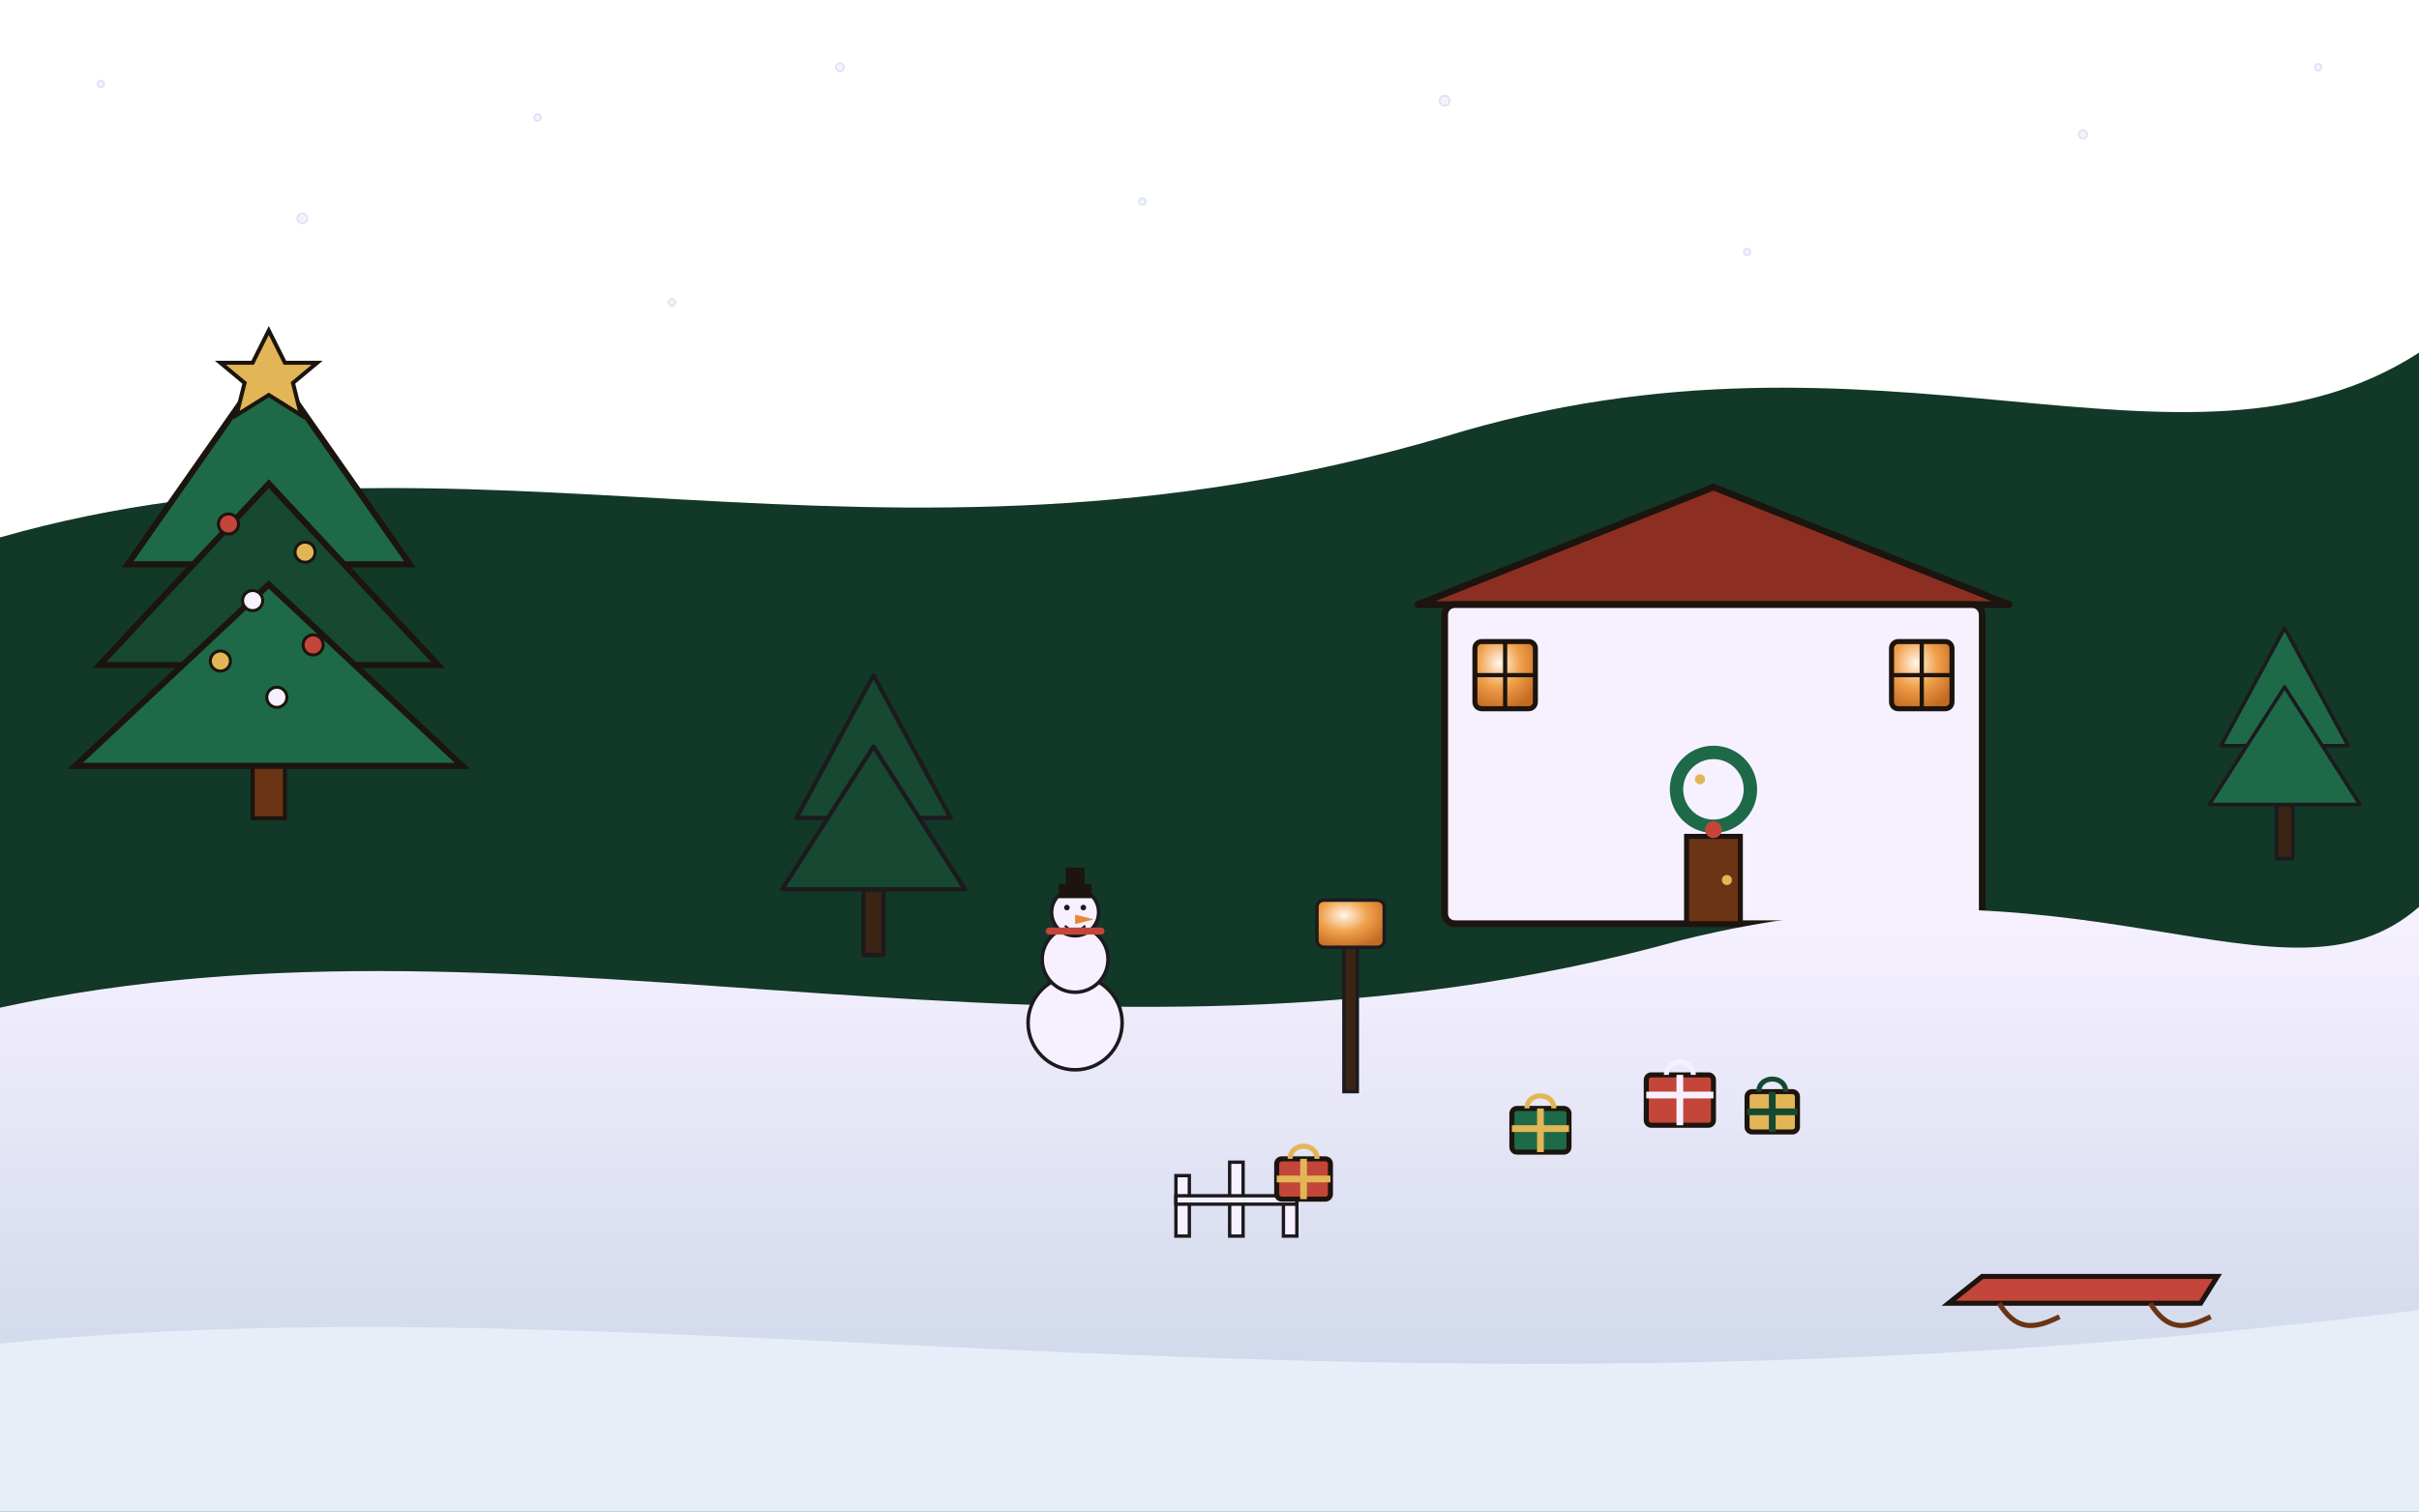
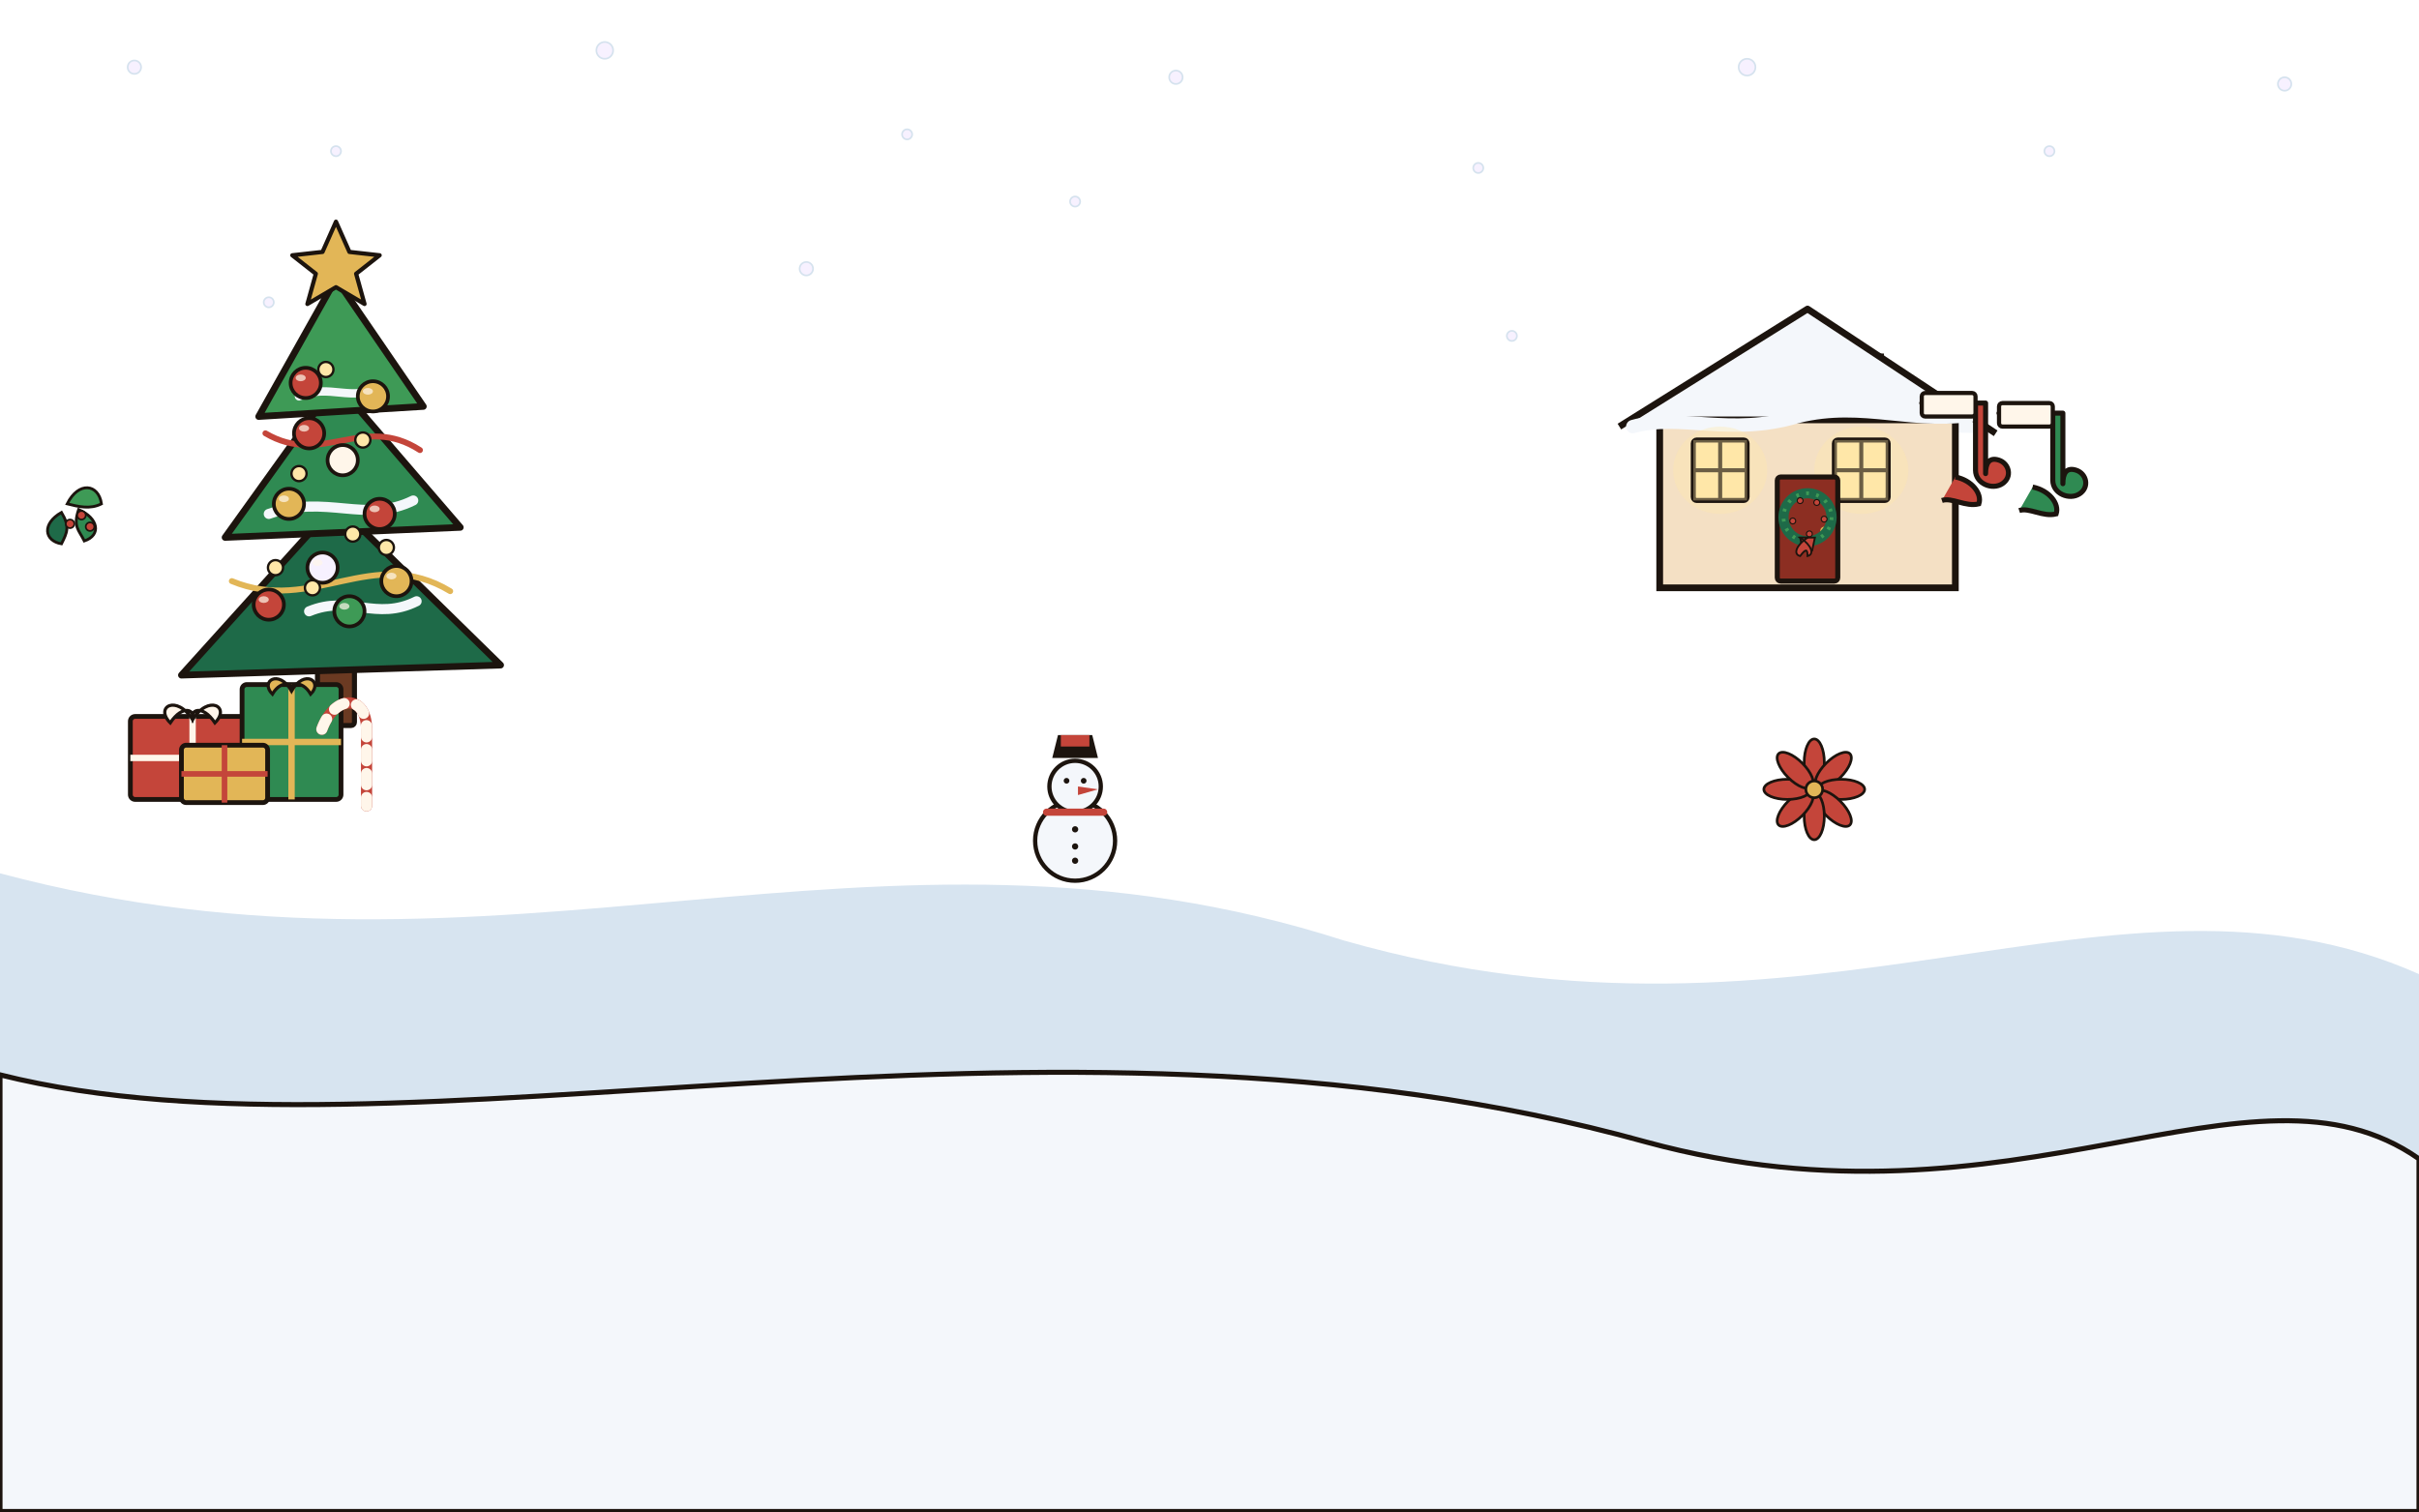
- <svg xmlns="http://www.w3.org/2000/svg" viewBox="0 0 1440 900" fill="none" id="scene-portal">
-   <defs>
-     <radialGradient id="glow" cx="40%" cy="32%" r="72%">
-       <stop offset="0" stop-color="#FFF6EA" />
-       <stop offset="0.5" stop-color="#F0A04A" />
-       <stop offset="1" stop-color="#C46A22" />
-     </radialGradient>
-     <linearGradient id="snowhill" x1="0" y1="0" x2="0" y2="1">
-       <stop offset="0" stop-color="#F7F1FF" />
-       <stop offset="1" stop-color="#C5D2E6" />
-     </linearGradient>
-   </defs>
-   <g id="snow" fill="#F7F1FF" stroke="#D7E4F2" stroke-width="1">
-     <circle cx="60" cy="50" r="2" />
-     <circle cx="180" cy="130" r="3" />
-     <circle cx="320" cy="70" r="2" />
-     <circle cx="500" cy="40" r="2.4" />
-     <circle cx="680" cy="120" r="2" />
-     <circle cx="860" cy="60" r="3" />
-     <circle cx="1040" cy="150" r="2" />
-     <circle cx="1240" cy="80" r="2.5" />
-     <circle cx="1380" cy="40" r="2" />
-     <circle cx="400" cy="180" r="2" />
-   </g>
-   <path d="M0 320C280 240 520 360 860 260C1120 180 1300 300 1440 210V900H0Z" fill="#123828" />
-   <g id="christmas-tree" transform="translate(160 300) scale(1.2)">
-     <rect x="-8" y="120" width="16" height="36" fill="#6B3414" stroke="#1C140E" stroke-width="2" />
-     <path d="M0 -70 L70 30 H-70 Z" fill="#1E6A48" stroke="#1C140E" stroke-width="3" />
-     <path d="M0 -10 L84 80 H-84 Z" fill="#164832" stroke="#1C140E" stroke-width="3" />
-     <path d="M0 40 L96 130 H-96 Z" fill="#1E6A48" stroke="#1C140E" stroke-width="3" />
-     <path d="M0 -86l8 16h16l-12 10 4 16-16-10-16 10 4-16-12-10h16z" fill="#E2B657" stroke="#1C140E" stroke-width="2" />
-     <circle cx="-20" cy="10" r="5" fill="#C4453A" stroke="#1C140E" stroke-width="1.5" />
-     <circle cx="18" cy="24" r="5" fill="#E2B657" stroke="#1C140E" stroke-width="1.5" />
-     <circle cx="-8" cy="48" r="5" fill="#F7F1FF" stroke="#1C140E" stroke-width="1.5" />
-     <circle cx="22" cy="70" r="5" fill="#C4453A" stroke="#1C140E" stroke-width="1.5" />
-     <circle cx="-24" cy="78" r="5" fill="#E2B657" stroke="#1C140E" stroke-width="1.5" />
-     <circle cx="4" cy="96" r="5" fill="#F7F1FF" stroke="#1C140E" stroke-width="1.5" />
-   </g>
-   <g id="cottage">
-     <path d="M844 360L1020 290L1196 360Z" fill="#8C2E22" stroke="#1C140E" stroke-width="4" stroke-linejoin="round" />
-     <rect x="860" y="360" width="320" height="190" rx="6" fill="#F7F1FF" stroke="#1C140E" stroke-width="4" />
-     <rect x="878" y="382" width="36" height="40" rx="4" fill="url(#glow)" stroke="#1C140E" stroke-width="3" />
-     <path d="M896 382v40M878 402h36" stroke="#1C140E" stroke-width="2.5" />
-     <rect x="1126" y="382" width="36" height="40" rx="4" fill="url(#glow)" stroke="#1C140E" stroke-width="3" />
-     <path d="M1144 382v40M1126 402h36" stroke="#1C140E" stroke-width="2.5" />
-     <path d="M1004 498h32v52h-32z" fill="#6B3414" stroke="#1C140E" stroke-width="3" />
-     <circle cx="1028" cy="524" r="3" fill="#E2B657" />
-   </g>
-   <g id="wreath" transform="translate(1020 470)">
-     <circle r="22" fill="none" stroke="#1E6A48" stroke-width="8" />
-     <circle cx="0" cy="24" r="5" fill="#C4453A" />
-     <circle cx="-8" cy="-6" r="3" fill="#E2B657" />
-   </g>
-   <path d="M0 600C320 530 640 660 1000 560C1240 500 1360 610 1440 540V900H0Z" fill="url(#snowhill)" />
-   <g id="snowman" transform="translate(640 560) scale(0.7)">
-     <circle cy="70" r="40" fill="#F7F1FF" stroke="#1C1A1F" stroke-width="3" />
-     <circle cy="16" r="28" fill="#F7F1FF" stroke="#1C1A1F" stroke-width="3" />
-     <circle cy="-24" r="20" fill="#F7F1FF" stroke="#1C1A1F" stroke-width="3" />
-     <circle cx="-7" cy="-28" r="2.4" fill="#1C1A1F" />
-     <circle cx="7" cy="-28" r="2.4" fill="#1C1A1F" />
-     <path d="M0 -22l16 4-16 4z" fill="#E8873A" />
-     <path d="M-8 -12c5 5 11 5 16 0" stroke="#1C1A1F" stroke-width="2" stroke-linecap="round" />
-     <path d="M-22 -8h44" stroke="#C4453A" stroke-width="6" stroke-linecap="round" />
-     <rect x="-14" y="-48" width="28" height="12" fill="#1C140E" />
-     <rect x="-8" y="-62" width="16" height="16" fill="#1C140E" />
-   </g>
-   <g transform="translate(520 470) scale(0.85)" stroke="#1C1A1F" stroke-width="3" stroke-linejoin="round">
-     <rect x="-7" y="70" width="14" height="46" fill="#3A2414" />
-     <path d="M0 -80 L54 20 H-54 Z" fill="#164832" />
-     <path d="M0 -30 L64 70 H-64 Z" fill="#164832" />
-   </g>
-   <g transform="translate(1360 430) scale(0.7)" stroke="#1C1A1F" stroke-width="3" stroke-linejoin="round">
-     <rect x="-7" y="70" width="14" height="46" fill="#3A2414" />
-     <path d="M0 -80 L54 20 H-54 Z" fill="#1E6A48" />
-     <path d="M0 -30 L64 70 H-64 Z" fill="#1E6A48" />
-   </g>
-   <g id="fence" fill="#F7F1FF" stroke="#1C1A1F" stroke-width="2">
-     <rect x="700" y="700" width="8" height="36" />
-     <rect x="732" y="692" width="8" height="44" />
-     <rect x="764" y="700" width="8" height="36" />
-     <rect x="700" y="712" width="72" height="5" />
-   </g>
-   <g id="lamp">
-     <rect x="800" y="560" width="8" height="90" fill="#3A2414" stroke="#1C1A1F" stroke-width="2" />
-     <rect x="784" y="536" width="40" height="28" rx="4" fill="url(#glow)" stroke="#1C1A1F" stroke-width="2" />
-   </g>
-   <g>
-     <rect x="980" y="640" width="40" height="30" rx="3" fill="#C4453A" stroke="#1C140E" stroke-width="3" />
-     <path d="M1000 640v30M980 652h40" stroke="#F7F1FF" stroke-width="4" />
-     <path d="M992 640c0-10 16-10 16 0" stroke="#F7F1FF" stroke-width="3" fill="none" />
-   </g>
-   <g>
-     <rect x="1040" y="650" width="30" height="24" rx="3" fill="#E2B657" stroke="#1C140E" stroke-width="3" />
-     <path d="M1055 650v24M1040 662h30" stroke="#164832" stroke-width="4" />
-     <path d="M1047 650c0-10 16-10 16 0" stroke="#164832" stroke-width="3" fill="none" />
-   </g>
-   <g>
-     <rect x="900" y="660" width="34" height="26" rx="3" fill="#1E6A48" stroke="#1C140E" stroke-width="3" />
-     <path d="M917 660v26M900 672h34" stroke="#E2B657" stroke-width="4" />
-     <path d="M909 660c0-10 16-10 16 0" stroke="#E2B657" stroke-width="3" fill="none" />
-   </g>
-   <g>
-     <rect x="760" y="690" width="32" height="24" rx="3" fill="#C4453A" stroke="#1C140E" stroke-width="3" />
-     <path d="M776 690v24M760 702h32" stroke="#E2B657" stroke-width="4" />
-     <path d="M768 690c0-10 16-10 16 0" stroke="#E2B657" stroke-width="3" fill="none" />
-   </g>
-   <g id="sled">
-     <path d="M1180 760h140l-10 16h-150z" fill="#C4453A" stroke="#1C140E" stroke-width="3" />
-     <path d="M1190 776c10 16 20 16 36 8M1280 776c10 16 20 16 36 8" stroke="#6B3414" stroke-width="3" fill="none" />
-   </g>
-   <path d="M0 800C400 760 800 860 1440 780V900H0Z" fill="#E7EEF8" />
+ <svg xmlns="http://www.w3.org/2000/svg" width="1440" height="900" viewBox="0 0 1440 900" fill="none" id="scene-portal">
+   <style>
+   .snow-fall { animation: snow-fall 16s linear infinite; }
+   .snow-fall.b { animation-duration: 21s; animation-delay: -7s; }
+   .snow-fall.c { animation-duration: 13s; animation-delay: -3s; }
+   .light-twinkle { animation: light-twinkle 1.8s ease-in-out infinite; }
+   @keyframes snow-fall { 0% { transform: translate3d(0, -30px, 0); } 100% { transform: translate3d(12px, 180px, 0); } }
+   @keyframes light-twinkle { 0%, 100% { opacity: 0.4; } 50% { opacity: 1; } }
+   @media (prefers-reduced-motion: reduce) {
+     .snow-fall, .light-twinkle { animation: none; }
+   }
+ </style>
+   <path d="M0 520 C 300 600, 520 470, 800 560 C 1080 640, 1260 500, 1440 580 V900 H0 Z" fill="#D7E4F0" />
+   <path d="M0 640 C 240 700, 620 580, 980 680 C 1200 740, 1340 620, 1440 690 V900 H0 Z" fill="#F4F7FB" stroke="#1C140E" stroke-width="3" />
+   <g transform="translate(80 40)">
+     <g class="snow-fall ">
+       <circle r="4" fill="#F7F1FF" stroke="#D5E2EE" stroke-width="1" />
+     </g>
+   </g>
+   <g transform="translate(200 90)">
+     <g class="snow-fall b">
+       <circle r="3" fill="#F7F1FF" stroke="#D5E2EE" stroke-width="1" />
+     </g>
+   </g>
+   <g transform="translate(360 30)">
+     <g class="snow-fall c">
+       <circle r="5" fill="#F7F1FF" stroke="#D5E2EE" stroke-width="1" />
+     </g>
+   </g>
+   <g transform="translate(540 80)">
+     <g class="snow-fall ">
+       <circle r="3" fill="#F7F1FF" stroke="#D5E2EE" stroke-width="1" />
+     </g>
+   </g>
+   <g transform="translate(700 46)">
+     <g class="snow-fall b">
+       <circle r="4" fill="#F7F1FF" stroke="#D5E2EE" stroke-width="1" />
+     </g>
+   </g>
+   <g transform="translate(880 100)">
+     <g class="snow-fall c">
+       <circle r="3" fill="#F7F1FF" stroke="#D5E2EE" stroke-width="1" />
+     </g>
+   </g>
+   <g transform="translate(1040 40)">
+     <g class="snow-fall ">
+       <circle r="5" fill="#F7F1FF" stroke="#D5E2EE" stroke-width="1" />
+     </g>
+   </g>
+   <g transform="translate(1220 90)">
+     <g class="snow-fall b">
+       <circle r="3" fill="#F7F1FF" stroke="#D5E2EE" stroke-width="1" />
+     </g>
+   </g>
+   <g transform="translate(1360 50)">
+     <g class="snow-fall c">
+       <circle r="4" fill="#F7F1FF" stroke="#D5E2EE" stroke-width="1" />
+     </g>
+   </g>
+   <g transform="translate(160 180)">
+     <g class="snow-fall ">
+       <circle r="3" fill="#F7F1FF" stroke="#D5E2EE" stroke-width="1" />
+     </g>
+   </g>
+   <g transform="translate(480 160)">
+     <g class="snow-fall b">
+       <circle r="4" fill="#F7F1FF" stroke="#D5E2EE" stroke-width="1" />
+     </g>
+   </g>
+   <g transform="translate(900 200)">
+     <g class="snow-fall c">
+       <circle r="3" fill="#F7F1FF" stroke="#D5E2EE" stroke-width="1" />
+     </g>
+   </g>
+   <g transform="translate(640 120)">
+     <g class="snow-fall ">
+       <circle r="3" fill="#F7F1FF" stroke="#D5E2EE" stroke-width="1" />
+     </g>
+   </g>
+   <g transform="translate(200 150) scale(1.0)">
+     <g id="christmas-tree">
+       <rect x="-11" y="236" width="22" height="46" rx="2" fill="#6B3A22" stroke="#1C140E" stroke-width="3" />
+       <path d="M0 150 L98 246 L-92 252 Z" fill="#1E6A48" stroke="#1C140E" stroke-width="4" stroke-linejoin="round" />
+       <path d="M0 78 L74 164 L-66 170 Z" fill="#2F8A52" stroke="#1C140E" stroke-width="4" stroke-linejoin="round" />
+       <path d="M0 16 L52 92 L-46 98 Z" fill="#3E9A56" stroke="#1C140E" stroke-width="4" stroke-linejoin="round" />
+       <path d="M-22 86 C-4 78, 10 90, 26 80" fill="none" stroke="#F4F7FB" stroke-width="5" stroke-linecap="round" />
+       <path d="M-40 156 C-6 144, 18 162, 46 148" fill="none" stroke="#F4F7FB" stroke-width="6" stroke-linecap="round" />
+       <path d="M-16 214 C8 204, 24 220, 48 208" fill="none" stroke="#F4F7FB" stroke-width="6" stroke-linecap="round" />
+       <path d="M0 -18 l8 18 18 2-14 11 5 18-17-10-17 10 5-18-14-11 18-2z" fill="#E2B657" stroke="#1C140E" stroke-width="2.5" stroke-linejoin="round" />
+       <path d="M-42 108 C-8 128, 16 96, 50 118" fill="none" stroke="#C4453A" stroke-width="3.5" stroke-linecap="round" />
+       <path d="M-62 196 C-14 216, 22 174, 68 202" fill="none" stroke="#E2B657" stroke-width="3.5" stroke-linecap="round" />
+       <circle cx="-18" cy="78" r="9" fill="#C4453A" stroke="#1C140E" stroke-width="2.2" />
+       <ellipse cx="-21" cy="75" rx="3" ry="2" fill="#FFF6EA" opacity="0.7" />
+       <circle cx="22" cy="86" r="9" fill="#E2B657" stroke="#1C140E" stroke-width="2.2" />
+       <ellipse cx="19" cy="83" rx="3" ry="2" fill="#FFF6EA" opacity="0.7" />
+       <circle cx="4" cy="124" r="9" fill="#FFF6EA" stroke="#1C140E" stroke-width="2.2" />
+       <ellipse cx="1" cy="121" rx="3" ry="2" fill="#FFF6EA" opacity="0.7" />
+       <circle cx="-28" cy="150" r="9" fill="#E2B657" stroke="#1C140E" stroke-width="2.2" />
+       <ellipse cx="-31" cy="147" rx="3" ry="2" fill="#FFF6EA" opacity="0.7" />
+       <circle cx="26" cy="156" r="9" fill="#C4453A" stroke="#1C140E" stroke-width="2.2" />
+       <ellipse cx="23" cy="153" rx="3" ry="2" fill="#FFF6EA" opacity="0.7" />
+       <circle cx="-8" cy="188" r="9" fill="#F7F1FF" stroke="#1C140E" stroke-width="2.2" />
+       <ellipse cx="-11" cy="185" rx="3" ry="2" fill="#FFF6EA" opacity="0.7" />
+       <circle cx="36" cy="196" r="9" fill="#E2B657" stroke="#1C140E" stroke-width="2.2" />
+       <ellipse cx="33" cy="193" rx="3" ry="2" fill="#FFF6EA" opacity="0.7" />
+       <circle cx="-40" cy="210" r="9" fill="#C4453A" stroke="#1C140E" stroke-width="2.2" />
+       <ellipse cx="-43" cy="207" rx="3" ry="2" fill="#FFF6EA" opacity="0.7" />
+       <circle cx="8" cy="214" r="9" fill="#3E9A56" stroke="#1C140E" stroke-width="2.2" />
+       <ellipse cx="5" cy="211" rx="3" ry="2" fill="#FFF6EA" opacity="0.7" />
+       <circle cx="-16" cy="108" r="9" fill="#C4453A" stroke="#1C140E" stroke-width="2.2" />
+       <ellipse cx="-19" cy="105" rx="3" ry="2" fill="#FFF6EA" opacity="0.7" />
+       <circle class="light-twinkle" cx="-6" cy="70" r="4.5" fill="#FFE7A8" stroke="#1C140E" stroke-width="1.4" style="animation-delay:0s" />
+       <circle class="light-twinkle" cx="16" cy="112" r="4.5" fill="#FFE7A8" stroke="#1C140E" stroke-width="1.4" style="animation-delay:-0.4s" />
+       <circle class="light-twinkle" cx="-22" cy="132" r="4.5" fill="#FFE7A8" stroke="#1C140E" stroke-width="1.4" style="animation-delay:-0.9s" />
+       <circle class="light-twinkle" cx="10" cy="168" r="4.5" fill="#FFE7A8" stroke="#1C140E" stroke-width="1.4" style="animation-delay:-1.2s" />
+       <circle class="light-twinkle" cx="-14" cy="200" r="4.5" fill="#FFE7A8" stroke="#1C140E" stroke-width="1.4" style="animation-delay:-0.2s" />
+       <circle class="light-twinkle" cx="30" cy="176" r="4.5" fill="#FFE7A8" stroke="#1C140E" stroke-width="1.4" style="animation-delay:-1.6s" />
+       <circle class="light-twinkle" cx="-36" cy="188" r="4.5" fill="#FFE7A8" stroke="#1C140E" stroke-width="1.4" style="animation-delay:-0.7s" />
+     </g>
+   </g>
+   <g transform="translate(70 400) scale(0.95)">
+     <g id="gifts">
+       <rect x="8" y="28" width="78" height="52" rx="3" fill="#C4453A" stroke="#1C140E" stroke-width="3" />
+       <path d="M47 28 v52 M8 54 h78" stroke="#FFF6EA" stroke-width="4" />
+       <path d="M47 30c-10-16-24-8-14 2 8-12 16-8 14-2z M47 30c10-16 24-8 14 2-8-12-16-8-14-2z" fill="#FFF6EA" stroke="#1C140E" stroke-width="2" />
+       <rect x="78" y="8" width="62" height="72" rx="3" fill="#2F8A52" stroke="#1C140E" stroke-width="3" />
+       <path d="M109 8 v72 M78 44 h62" stroke="#E2B657" stroke-width="4" />
+       <path d="M109 12c-8-14-20-6-12 2 6-10 14-6 12-2z M109 12c8-14 20-6 12 2-6-10-14-6-12-2z" fill="#E2B657" stroke="#1C140E" stroke-width="2" />
+       <rect x="40" y="46" width="54" height="36" rx="3" fill="#E2B657" stroke="#1C140E" stroke-width="3" />
+       <path d="M67 46 v36 M40 64 h54" stroke="#C4453A" stroke-width="3.5" />
+       <path d="M128 36 c8-22 28-22 28 0 v48" fill="none" stroke="#C4453A" stroke-width="7" stroke-linecap="round" />
+       <path d="M128 36 c8-22 28-22 28 0 v48" fill="none" stroke="#FFF6EA" stroke-width="7" stroke-linecap="round" stroke-dasharray="7 8" />
+     </g>
+   </g>
+   <g transform="translate(40 300) scale(0.85)">
+     <g id="holly">
+       <path d="M0 0 c8-16 22-14 24 0 c-8 4-16 2-24 0z" fill="#3E9A56" stroke="#1C140E" stroke-width="2" />
+       <path d="M8 4 c14 6 16 18 4 22 c-4-8-8-10-4-22z" fill="#2F8A52" stroke="#1C140E" stroke-width="2" />
+       <path d="M-4 6 c-14 8-12 20 0 22 c4-8 6-12 0-22z" fill="#1E6A48" stroke="#1C140E" stroke-width="2" />
+       <circle cx="10" cy="8" r="3" fill="#C4453A" stroke="#1C140E" stroke-width="1.2" />
+       <circle cx="2" cy="14" r="3" fill="#C4453A" stroke="#1C140E" stroke-width="1.2" />
+       <circle cx="16" cy="16" r="3" fill="#C4453A" stroke="#1C140E" stroke-width="1.2" />
+     </g>
+   </g>
+   <g transform="translate(980 176)">
+     <g id="cottage">
+       <rect x="118" y="36" width="22" height="40" fill="#8C6244" stroke="#1C140E" stroke-width="3" />
+       <path d="M-16 78 L96 8 L208 82" fill="#F4F7FB" stroke="#1C140E" stroke-width="4" stroke-linejoin="round" />
+       <rect x="8" y="74" width="176" height="100" fill="#F4E0C4" stroke="#1C140E" stroke-width="4" />
+       <path d="M-8 78 C 20 70, 50 84, 90 72 C 130 62, 160 78, 200 70" fill="none" stroke="#F4F7FB" stroke-width="8" stroke-linecap="round" />
+       <g transform="translate(28 86)">
+         <ellipse cx="16" cy="18" rx="28" ry="26" fill="#FFE7A8" opacity="0.35" />
+         <rect width="32" height="36" rx="2" fill="#FFE7A8" stroke="#1C140E" stroke-width="3" />
+         <path d="M16 0 v36 M0 18 h32" stroke="#1C140E" stroke-width="2.4" />
+         <rect class="light-twinkle" width="32" height="36" fill="#FFE7A8" opacity="0.35" />
+       </g>
+       <g transform="translate(112 86)">
+         <ellipse cx="16" cy="18" rx="28" ry="26" fill="#FFE7A8" opacity="0.35" />
+         <rect width="32" height="36" rx="2" fill="#FFE7A8" stroke="#1C140E" stroke-width="3" />
+         <path d="M16 0 v36 M0 18 h32" stroke="#1C140E" stroke-width="2.4" />
+         <rect class="light-twinkle" width="32" height="36" fill="#FFE7A8" opacity="0.35" />
+       </g>
+       <rect x="78" y="108" width="36" height="62" rx="2" fill="#8C2E22" stroke="#1C140E" stroke-width="3" />
+       <circle cx="106" cy="140" r="2.4" fill="#E2B657" />
+       <g transform="translate(96 132) scale(0.55)">
+         <g id="wreath">
+           <circle r="26" fill="none" stroke="#1E6A48" stroke-width="11" />
+           <circle r="26" fill="none" stroke="#3E9A56" stroke-width="4" stroke-dasharray="3 8" />
+           <circle cx="-8" cy="-18" r="3.2" fill="#C4453A" stroke="#1C140E" stroke-width="1.2" />
+           <circle cx="10" cy="-16" r="3.2" fill="#C4453A" stroke="#1C140E" stroke-width="1.2" />
+           <circle cx="18" cy="2" r="3.2" fill="#C4453A" stroke="#1C140E" stroke-width="1.2" />
+           <circle cx="-16" cy="4" r="3.2" fill="#C4453A" stroke="#1C140E" stroke-width="1.2" />
+           <circle cx="2" cy="18" r="3.2" fill="#C4453A" stroke="#1C140E" stroke-width="1.2" />
+           <path d="M-8 22 h16 l-3 14 h-10z" fill="#C4453A" stroke="#1C140E" stroke-width="2" />
+           <path d="M0 22 c-12 8-16 18-8 20 6-8 8-8 8 0 8-2 4-12-8-20z" fill="#C4453A" stroke="#1C140E" stroke-width="2" />
+         </g>
+       </g>
+     </g>
+   </g>
+   <g transform="translate(1160 268)">
+     <g id="stockings">
+       <g>
+         <path d="M-16-28 h32 v40 c0 8 10 12 16 8 c6-4 4-12-2-14 c-6-2-8 2-8 8 v-42 h-38z" fill="#C4453A" stroke="#1C140E" stroke-width="3" stroke-linejoin="round" />
+         <path d="M4 16 c10 2 16 10 14 16 c-8 2-16-4-22-2" fill="#C4453A" stroke="#1C140E" stroke-width="3" />
+         <rect x="-16" y="-34" width="32" height="14" rx="2" fill="#FFF6EA" stroke="#1C140E" stroke-width="2.5" />
+       </g>
+       <g transform="translate(46 6)">
+         <g>
+           <path d="M-16-28 h32 v40 c0 8 10 12 16 8 c6-4 4-12-2-14 c-6-2-8 2-8 8 v-42 h-38z" fill="#2F8A52" stroke="#1C140E" stroke-width="3" stroke-linejoin="round" />
+           <path d="M4 16 c10 2 16 10 14 16 c-8 2-16-4-22-2" fill="#2F8A52" stroke="#1C140E" stroke-width="3" />
+           <rect x="-16" y="-34" width="32" height="14" rx="2" fill="#FFF6EA" stroke="#1C140E" stroke-width="2.5" />
+         </g>
+       </g>
+     </g>
+   </g>
+   <g transform="translate(1080 470)">
+     <g id="poinsettia">
+       <ellipse cx="0" cy="-16" rx="6" ry="14" fill="#C4453A" stroke="#1C140E" stroke-width="1.6" transform="rotate(0)" />
+       <ellipse cx="0" cy="-16" rx="6" ry="14" fill="#C4453A" stroke="#1C140E" stroke-width="1.6" transform="rotate(45)" />
+       <ellipse cx="0" cy="-16" rx="6" ry="14" fill="#C4453A" stroke="#1C140E" stroke-width="1.6" transform="rotate(90)" />
+       <ellipse cx="0" cy="-16" rx="6" ry="14" fill="#C4453A" stroke="#1C140E" stroke-width="1.6" transform="rotate(135)" />
+       <ellipse cx="0" cy="-16" rx="6" ry="14" fill="#C4453A" stroke="#1C140E" stroke-width="1.6" transform="rotate(180)" />
+       <ellipse cx="0" cy="-16" rx="6" ry="14" fill="#C4453A" stroke="#1C140E" stroke-width="1.6" transform="rotate(225)" />
+       <ellipse cx="0" cy="-16" rx="6" ry="14" fill="#C4453A" stroke="#1C140E" stroke-width="1.6" transform="rotate(270)" />
+       <ellipse cx="0" cy="-16" rx="6" ry="14" fill="#C4453A" stroke="#1C140E" stroke-width="1.6" transform="rotate(315)" />
+       <circle r="5" fill="#E2B657" stroke="#1C140E" stroke-width="1.6" />
+     </g>
+   </g>
+   <g transform="translate(640 470) scale(0.85)">
+     <g id="snowman">
+       <circle cy="36" r="28" fill="#F4F7FB" stroke="#1C140E" stroke-width="3" />
+       <circle cy="-2" r="18" fill="#F4F7FB" stroke="#1C140E" stroke-width="3" />
+       <circle cx="-6" cy="-6" r="2" fill="#1C140E" />
+       <circle cx="6" cy="-6" r="2" fill="#1C140E" />
+       <path d="M2-2 l14 2 -14 4" fill="#C4453A" />
+       <circle cy="28" r="2.2" fill="#1C140E" />
+       <circle cy="40" r="2.2" fill="#1C140E" />
+       <circle cy="50" r="2.2" fill="#1C140E" />
+       <path d="M-20 16 h40" stroke="#C4453A" stroke-width="5" stroke-linecap="round" />
+       <path d="M-16-22 h32 l-4-16 h-24z" fill="#1C140E" />
+       <rect x="-10" y="-38" width="20" height="8" fill="#C4453A" />
+     </g>
+   </g>
</svg>
